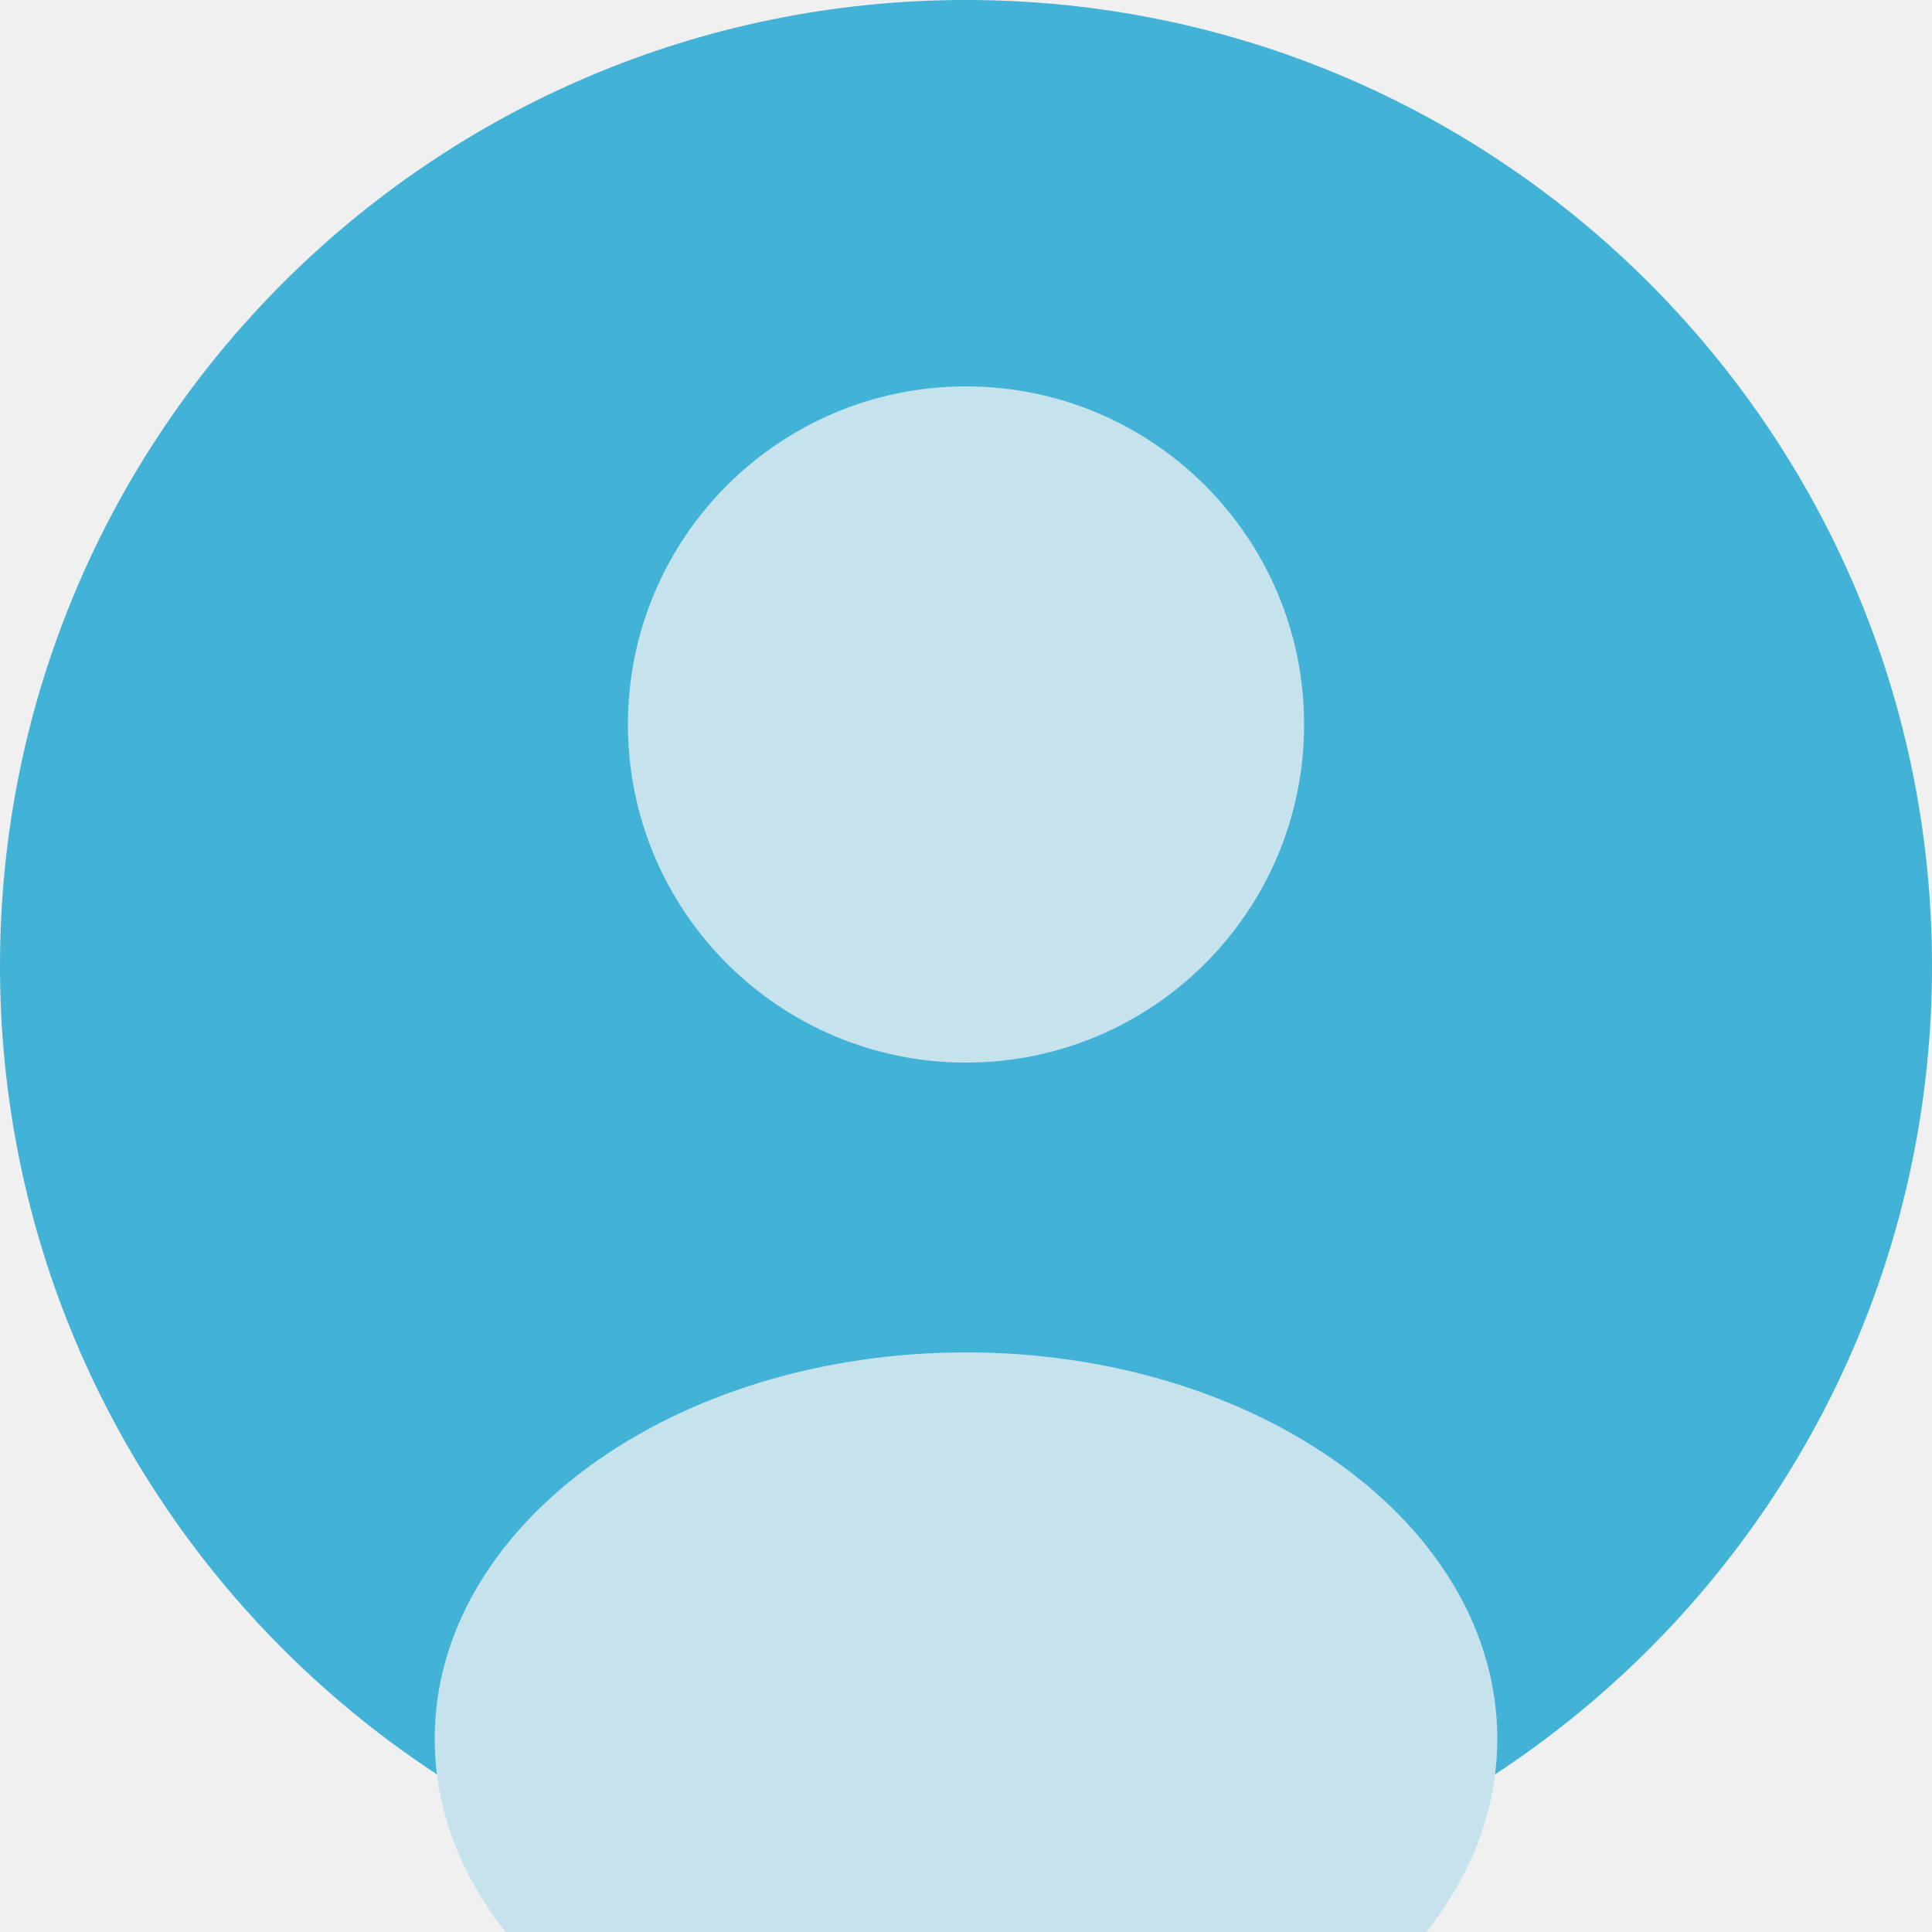
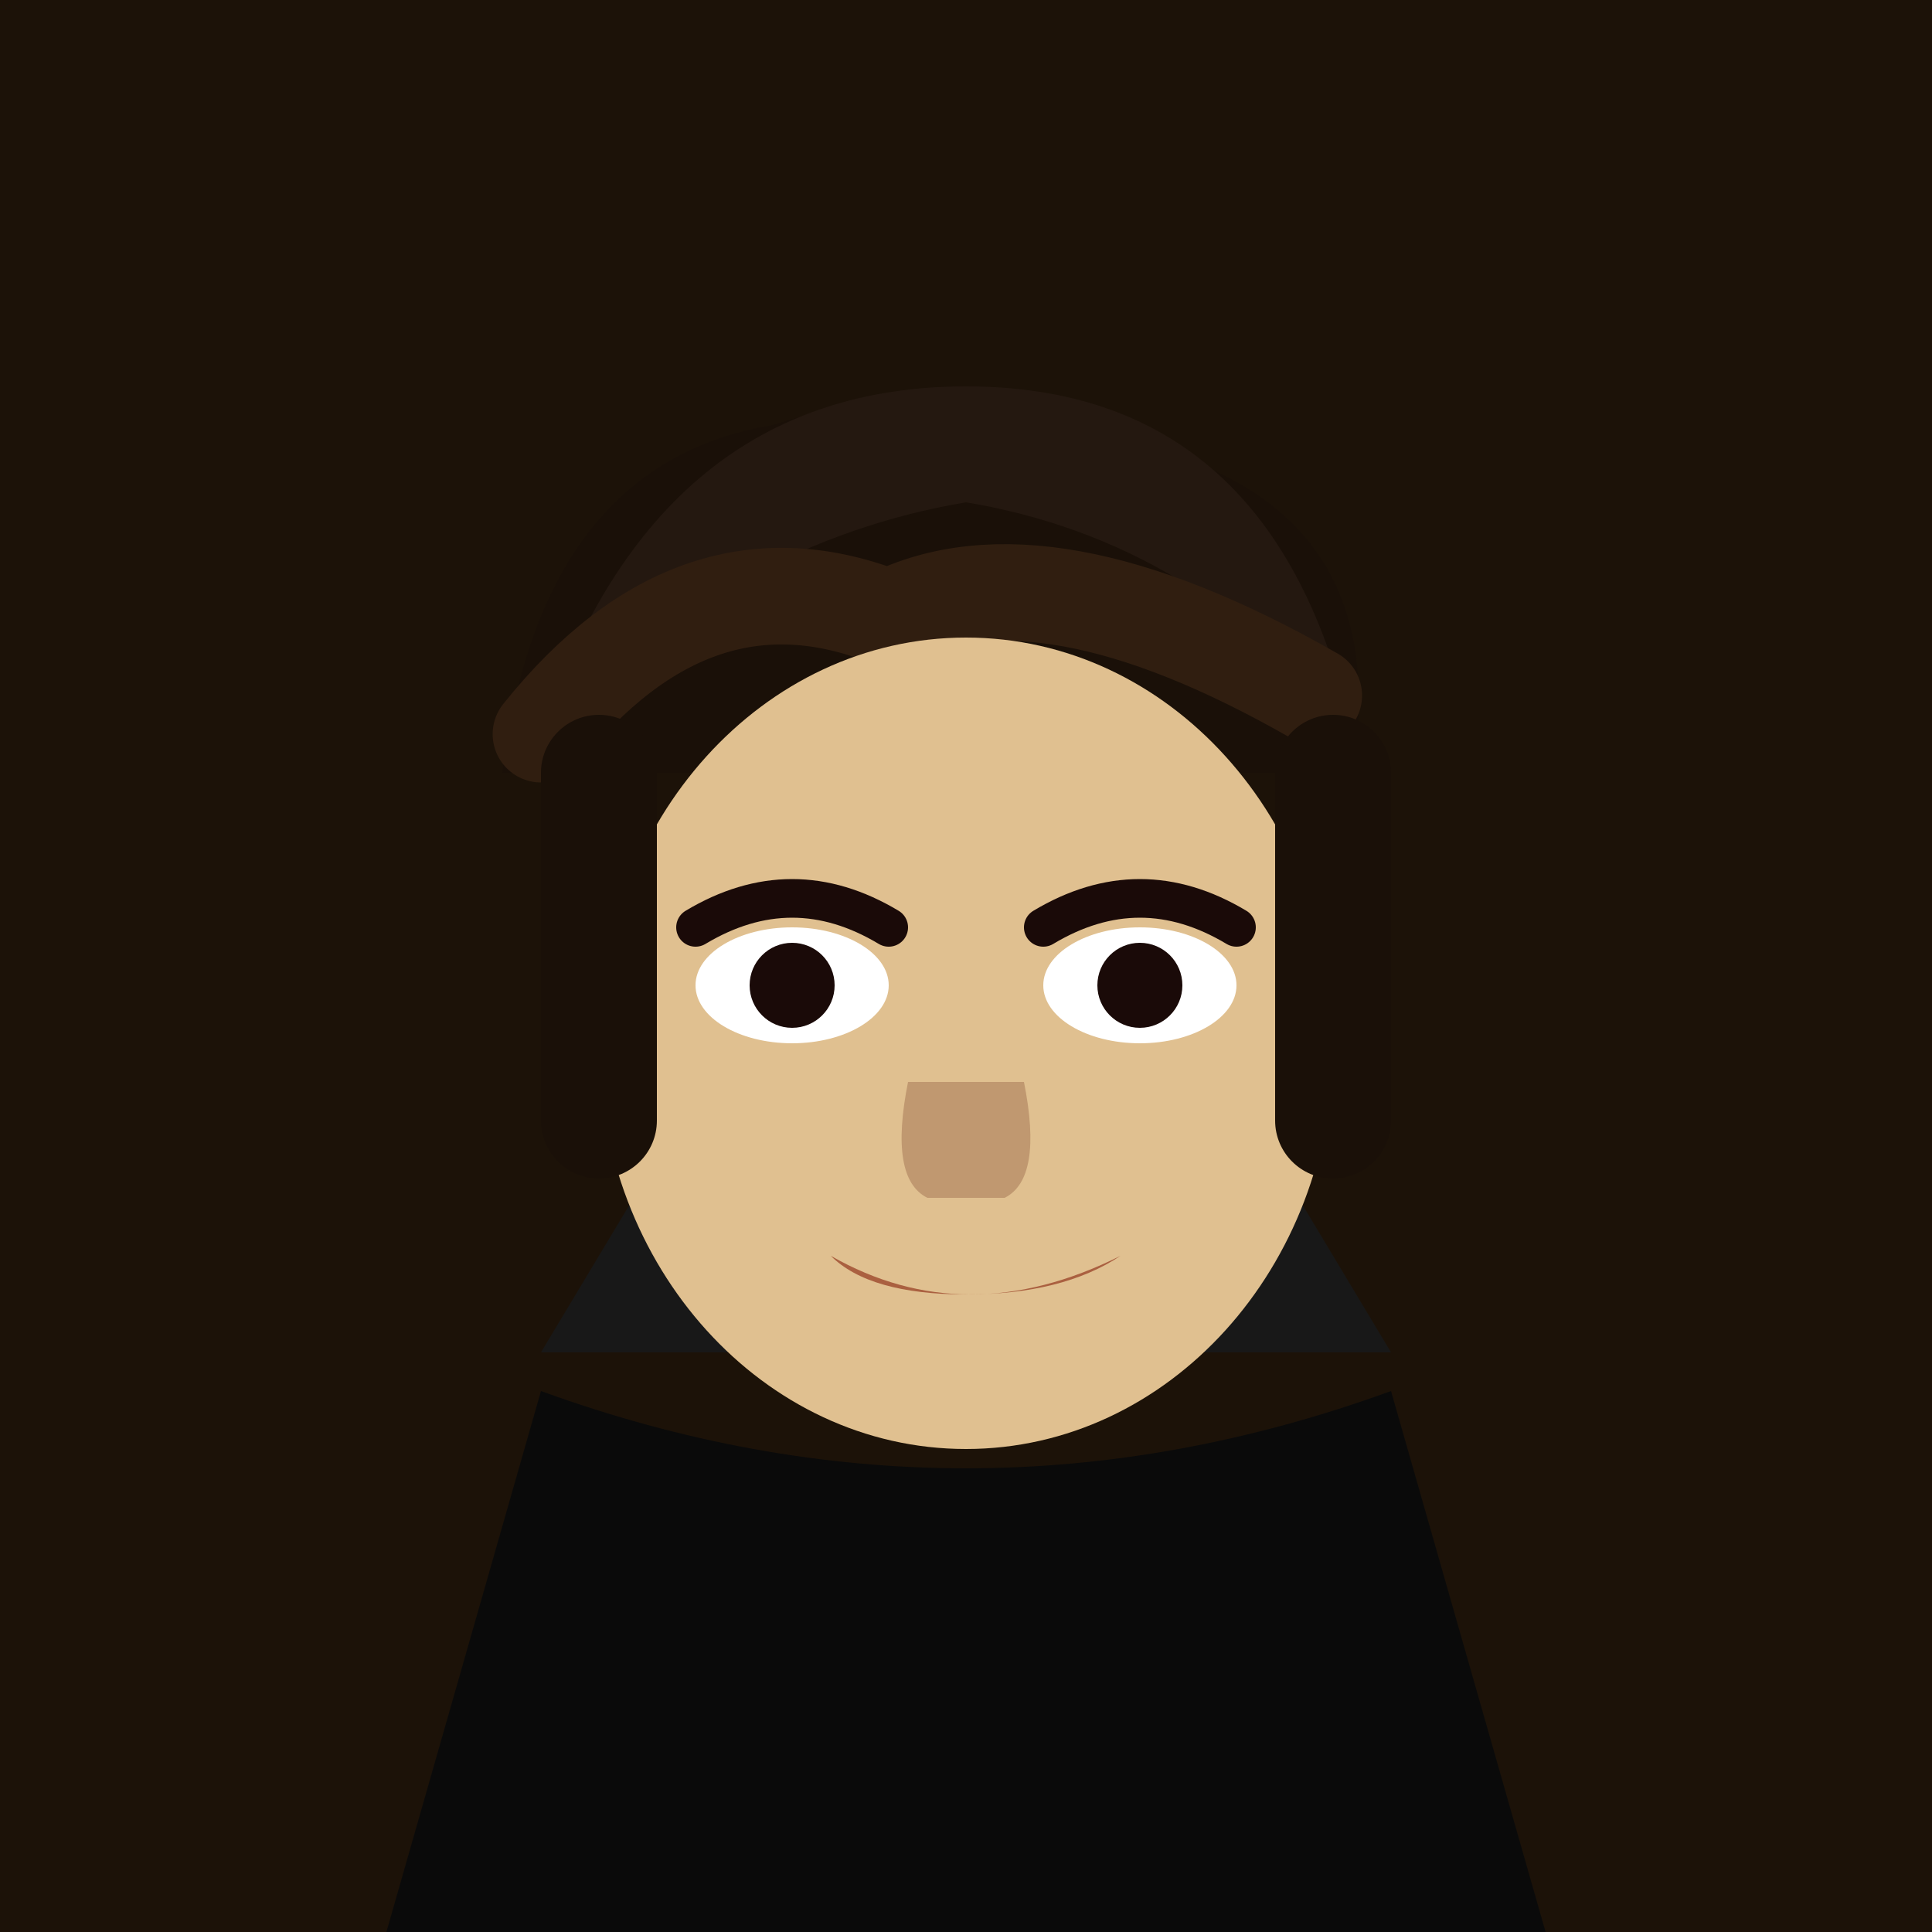
- <svg xmlns="http://www.w3.org/2000/svg" viewBox="0 0 80 80" width="80" height="80">
-   <circle cx="40" cy="40" r="40" fill="hsl(195, 65%, 55%)" />
-   <circle cx="40" cy="30" r="14" fill="hsl(195, 50%, 85%)" />
-   <ellipse cx="40" cy="72" rx="22" ry="16" fill="hsl(195, 50%, 85%)" />
+ <svg xmlns="http://www.w3.org/2000/svg" viewBox="0 0 100 100">
+   <rect width="100" height="100" fill="#1C1208" />
+   <path d="M20 100 L28 72 Q50 80 72 72 L80 100Z" fill="#0A0A0A" />
+   <path d="M28 70 L34 60 L40 66 L50 62 L60 66 L66 60 L72 70Z" fill="#181818" />
+   <path d="M42 64 L50 60 L58 64 L56 68 L50 66 L44 68Z" fill="#E8E4DC" />
+   <path d="M34 60 L42 64 L44 56 L38 52Z" fill="#141414" />
+   <path d="M66 60 L58 64 L56 56 L62 52Z" fill="#141414" />
+   <path d="M26 40 Q28 24 40 22 Q52 18 62 24 Q72 28 70 40" fill="#1A1008" />
+   <path d="M28 38 Q34 20 50 20 Q66 20 70 38 Q62 28 50 26 Q38 28 28 38Z" fill="#241810" />
+   <path d="M28 38 Q36 28 46 32 Q54 28 68 36" stroke="#301E10" stroke-width="5" fill="none" stroke-linecap="round" />
+   <ellipse cx="50" cy="54" rx="19" ry="21" fill="#E0C090" />
+   <rect x="28" y="37" width="6" height="24" rx="3" fill="#1A1008" />
+   <rect x="66" y="37" width="6" height="24" rx="3" fill="#1A1008" />
+   <ellipse cx="41" cy="51" rx="5" ry="3" fill="white" />
+   <circle cx="41" cy="51" r="2.2" fill="#1A0A08" />
+   <ellipse cx="59" cy="51" rx="5" ry="3" fill="white" />
+   <circle cx="59" cy="51" r="2.2" fill="#1A0A08" />
+   <path d="M36 48 Q41 45 46 48" stroke="#1A0A08" stroke-width="2" fill="none" stroke-linecap="round" />
+   <path d="M54 48 Q59 45 64 48" stroke="#1A0A08" stroke-width="2" fill="none" stroke-linecap="round" />
+   <path d="M47 56 Q46 61 48 62 L52 62 Q54 61 53 56" fill="#C09870" />
+   <path d="M43 65 Q50 69 58 65 Q55 67 50 67 Q45 67 43 65Z" fill="#AA6040" />
</svg>
